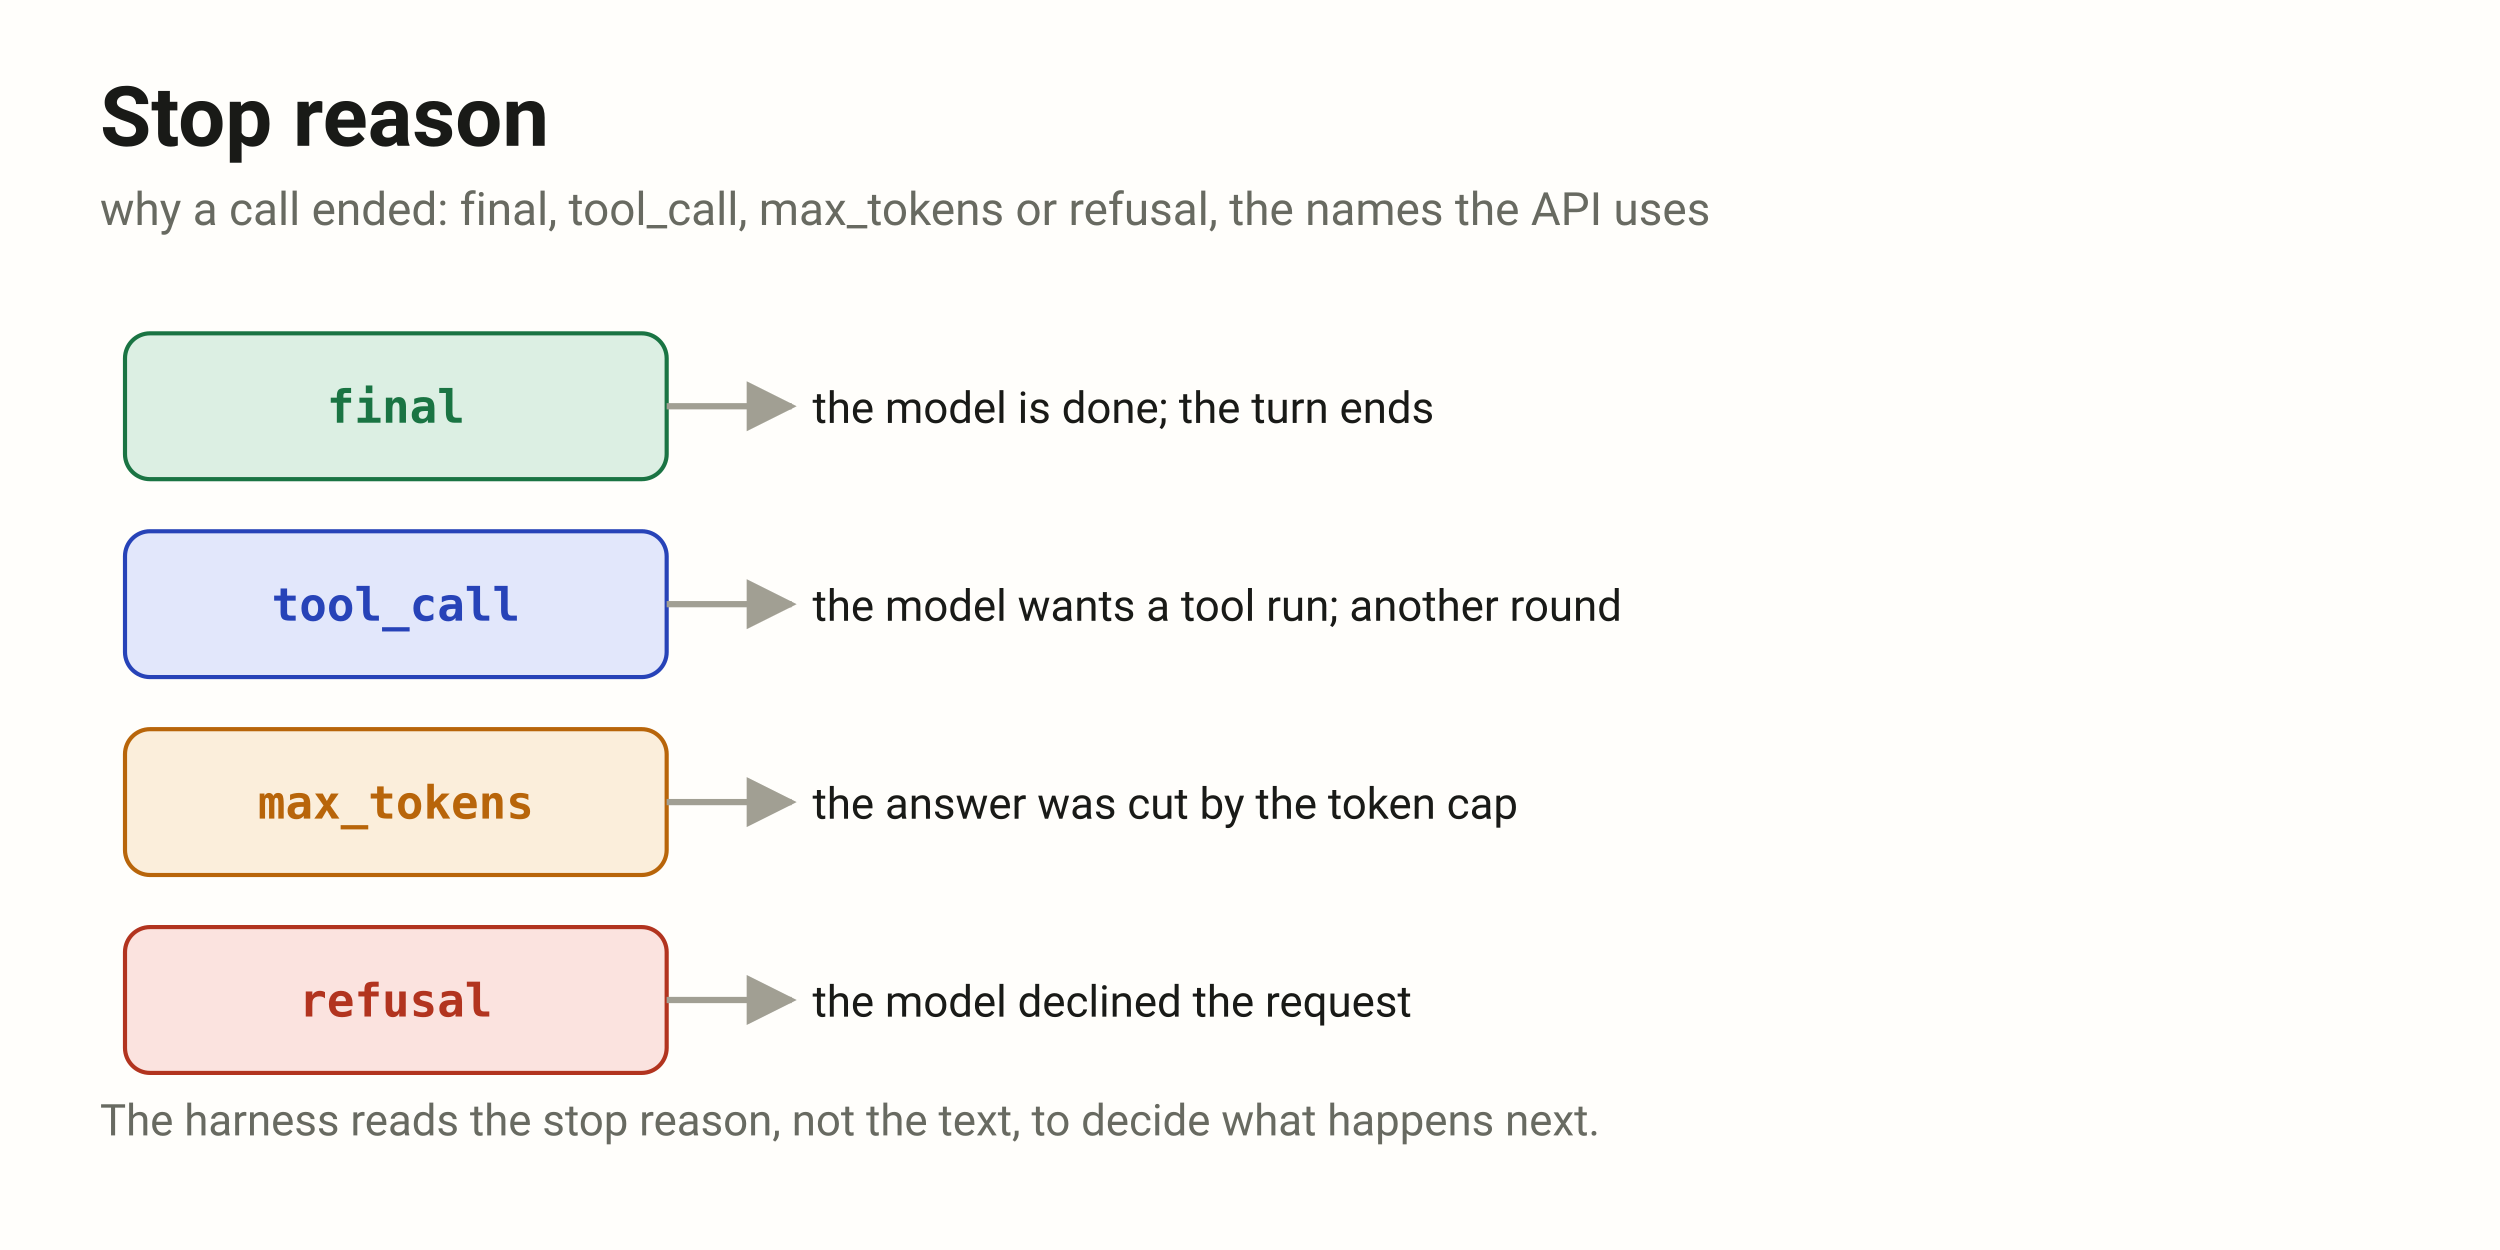
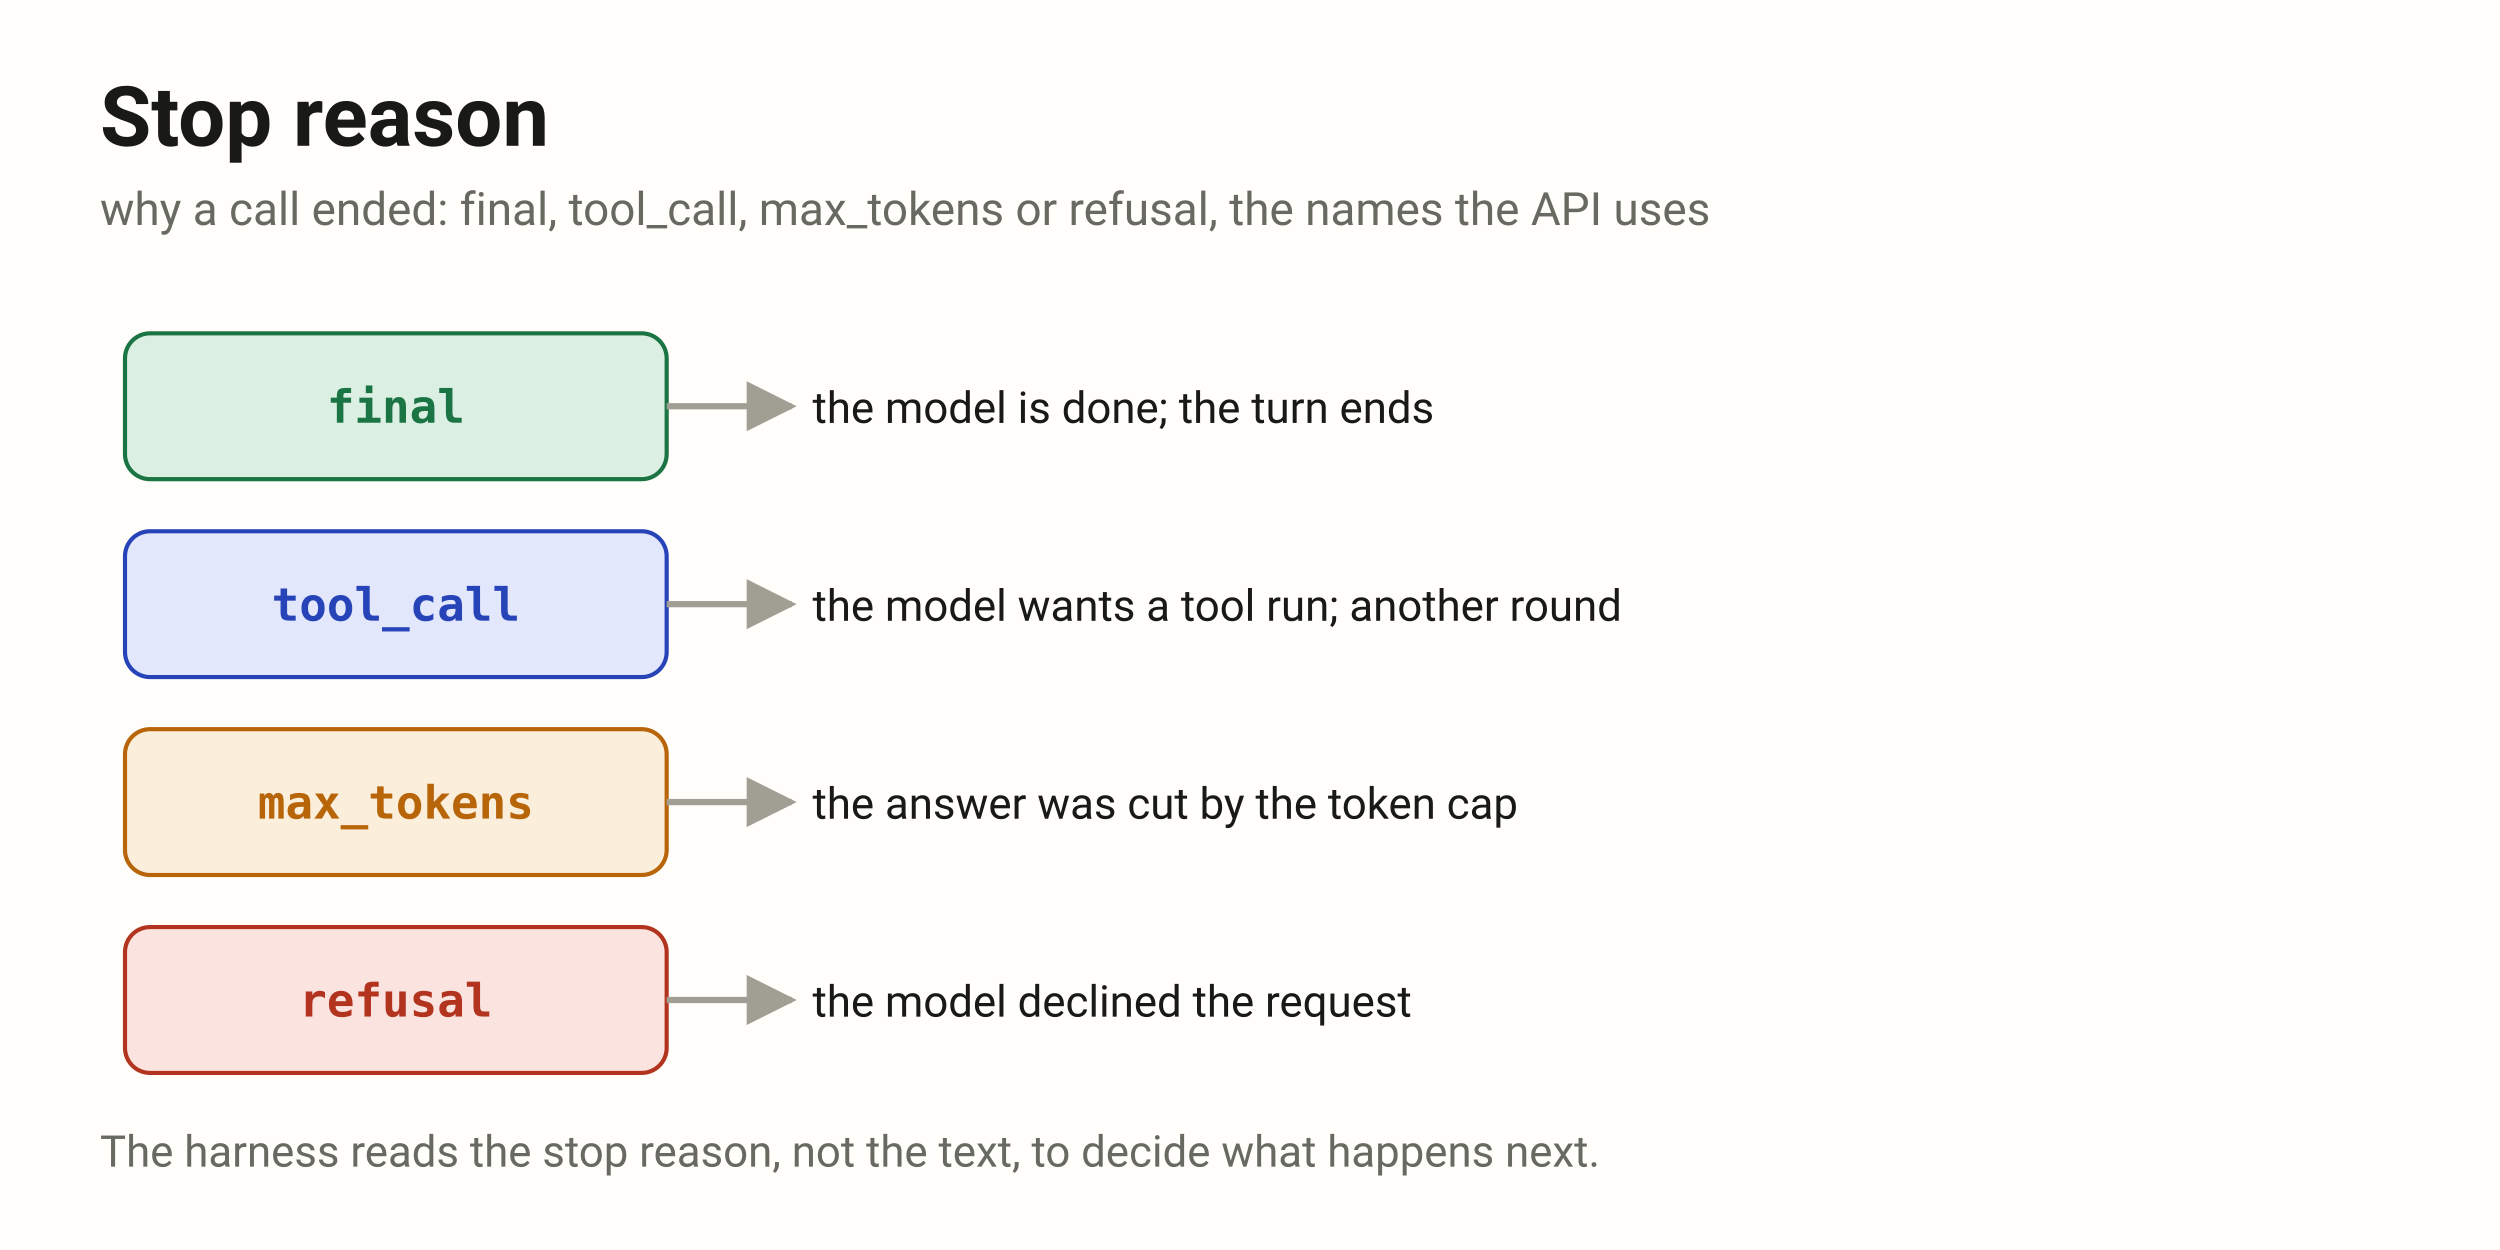
<svg xmlns="http://www.w3.org/2000/svg" viewBox="0 0 1200 600" font-family="system-ui, -apple-system, 'Segoe UI', Roboto, sans-serif">
  <rect width="1200" height="600" fill="#fffefb" />
  <defs>
    <marker id="a5E5C4E" viewBox="0 0 10 10" refX="9" refY="5" markerWidth="8" markerHeight="8" orient="auto-start-reverse">
      <path d="M0 0 L10 5 L0 10 z" fill="#a19f93" />
    </marker>
  </defs>
  <text x="48" y="70" fill="#191a17" font-size="40" font-weight="700">Stop reason</text>
  <text x="48" y="108" fill="#686a61" font-size="22">why a call ended: final, tool_call, max_tokens or refusal, the names the API uses</text>
  <rect x="60" y="160" width="260" height="70" rx="12" fill="#dcefe3" stroke="#1a7443" stroke-width="2" />
  <text x="190.0" y="202.92" fill="#1a7443" font-size="22" text-anchor="middle" font-weight="700" font-family="ui-monospace, 'JetBrains Mono', Menlo, monospace">final</text>
  <line x1="320" y1="195" x2="380" y2="195" stroke="#a19f93" stroke-width="3" marker-end="url(#a5E5C4E)" />
  <text x="390" y="203" fill="#191a17" font-size="21" text-anchor="start">the model is done; the turn ends</text>
  <rect x="60" y="255" width="260" height="70" rx="12" fill="#e2e7fb" stroke="#2743b8" stroke-width="2" />
  <text x="190.0" y="297.92" fill="#2743b8" font-size="22" text-anchor="middle" font-weight="700" font-family="ui-monospace, 'JetBrains Mono', Menlo, monospace">tool_call</text>
  <line x1="320" y1="290" x2="380" y2="290" stroke="#a19f93" stroke-width="3" marker-end="url(#a5E5C4E)" />
  <text x="390" y="298" fill="#191a17" font-size="21" text-anchor="start">the model wants a tool run; another round</text>
  <rect x="60" y="350" width="260" height="70" rx="12" fill="#fbeedb" stroke="#b8650a" stroke-width="2" />
  <text x="190.0" y="392.92" fill="#b8650a" font-size="22" text-anchor="middle" font-weight="700" font-family="ui-monospace, 'JetBrains Mono', Menlo, monospace">max_tokens</text>
  <line x1="320" y1="385" x2="380" y2="385" stroke="#a19f93" stroke-width="3" marker-end="url(#a5E5C4E)" />
  <text x="390" y="393" fill="#191a17" font-size="21" text-anchor="start">the answer was cut by the token cap</text>
  <rect x="60" y="445" width="260" height="70" rx="12" fill="#fbe3df" stroke="#b2341f" stroke-width="2" />
  <text x="190.0" y="487.92" fill="#b2341f" font-size="22" text-anchor="middle" font-weight="700" font-family="ui-monospace, 'JetBrains Mono', Menlo, monospace">refusal</text>
  <line x1="320" y1="480" x2="380" y2="480" stroke="#a19f93" stroke-width="3" marker-end="url(#a5E5C4E)" />
  <text x="390" y="488" fill="#191a17" font-size="21" text-anchor="start">the model declined the request</text>
-   <text x="48" y="545" fill="#686a61" font-size="21" text-anchor="start">The harness reads the stop reason, not the text, to decide what happens next.</text>
+   <text x="48" y="560" fill="#686a61" font-size="21" text-anchor="start">The harness reads the stop reason, not the text, to decide what happens next.</text>
</svg>
